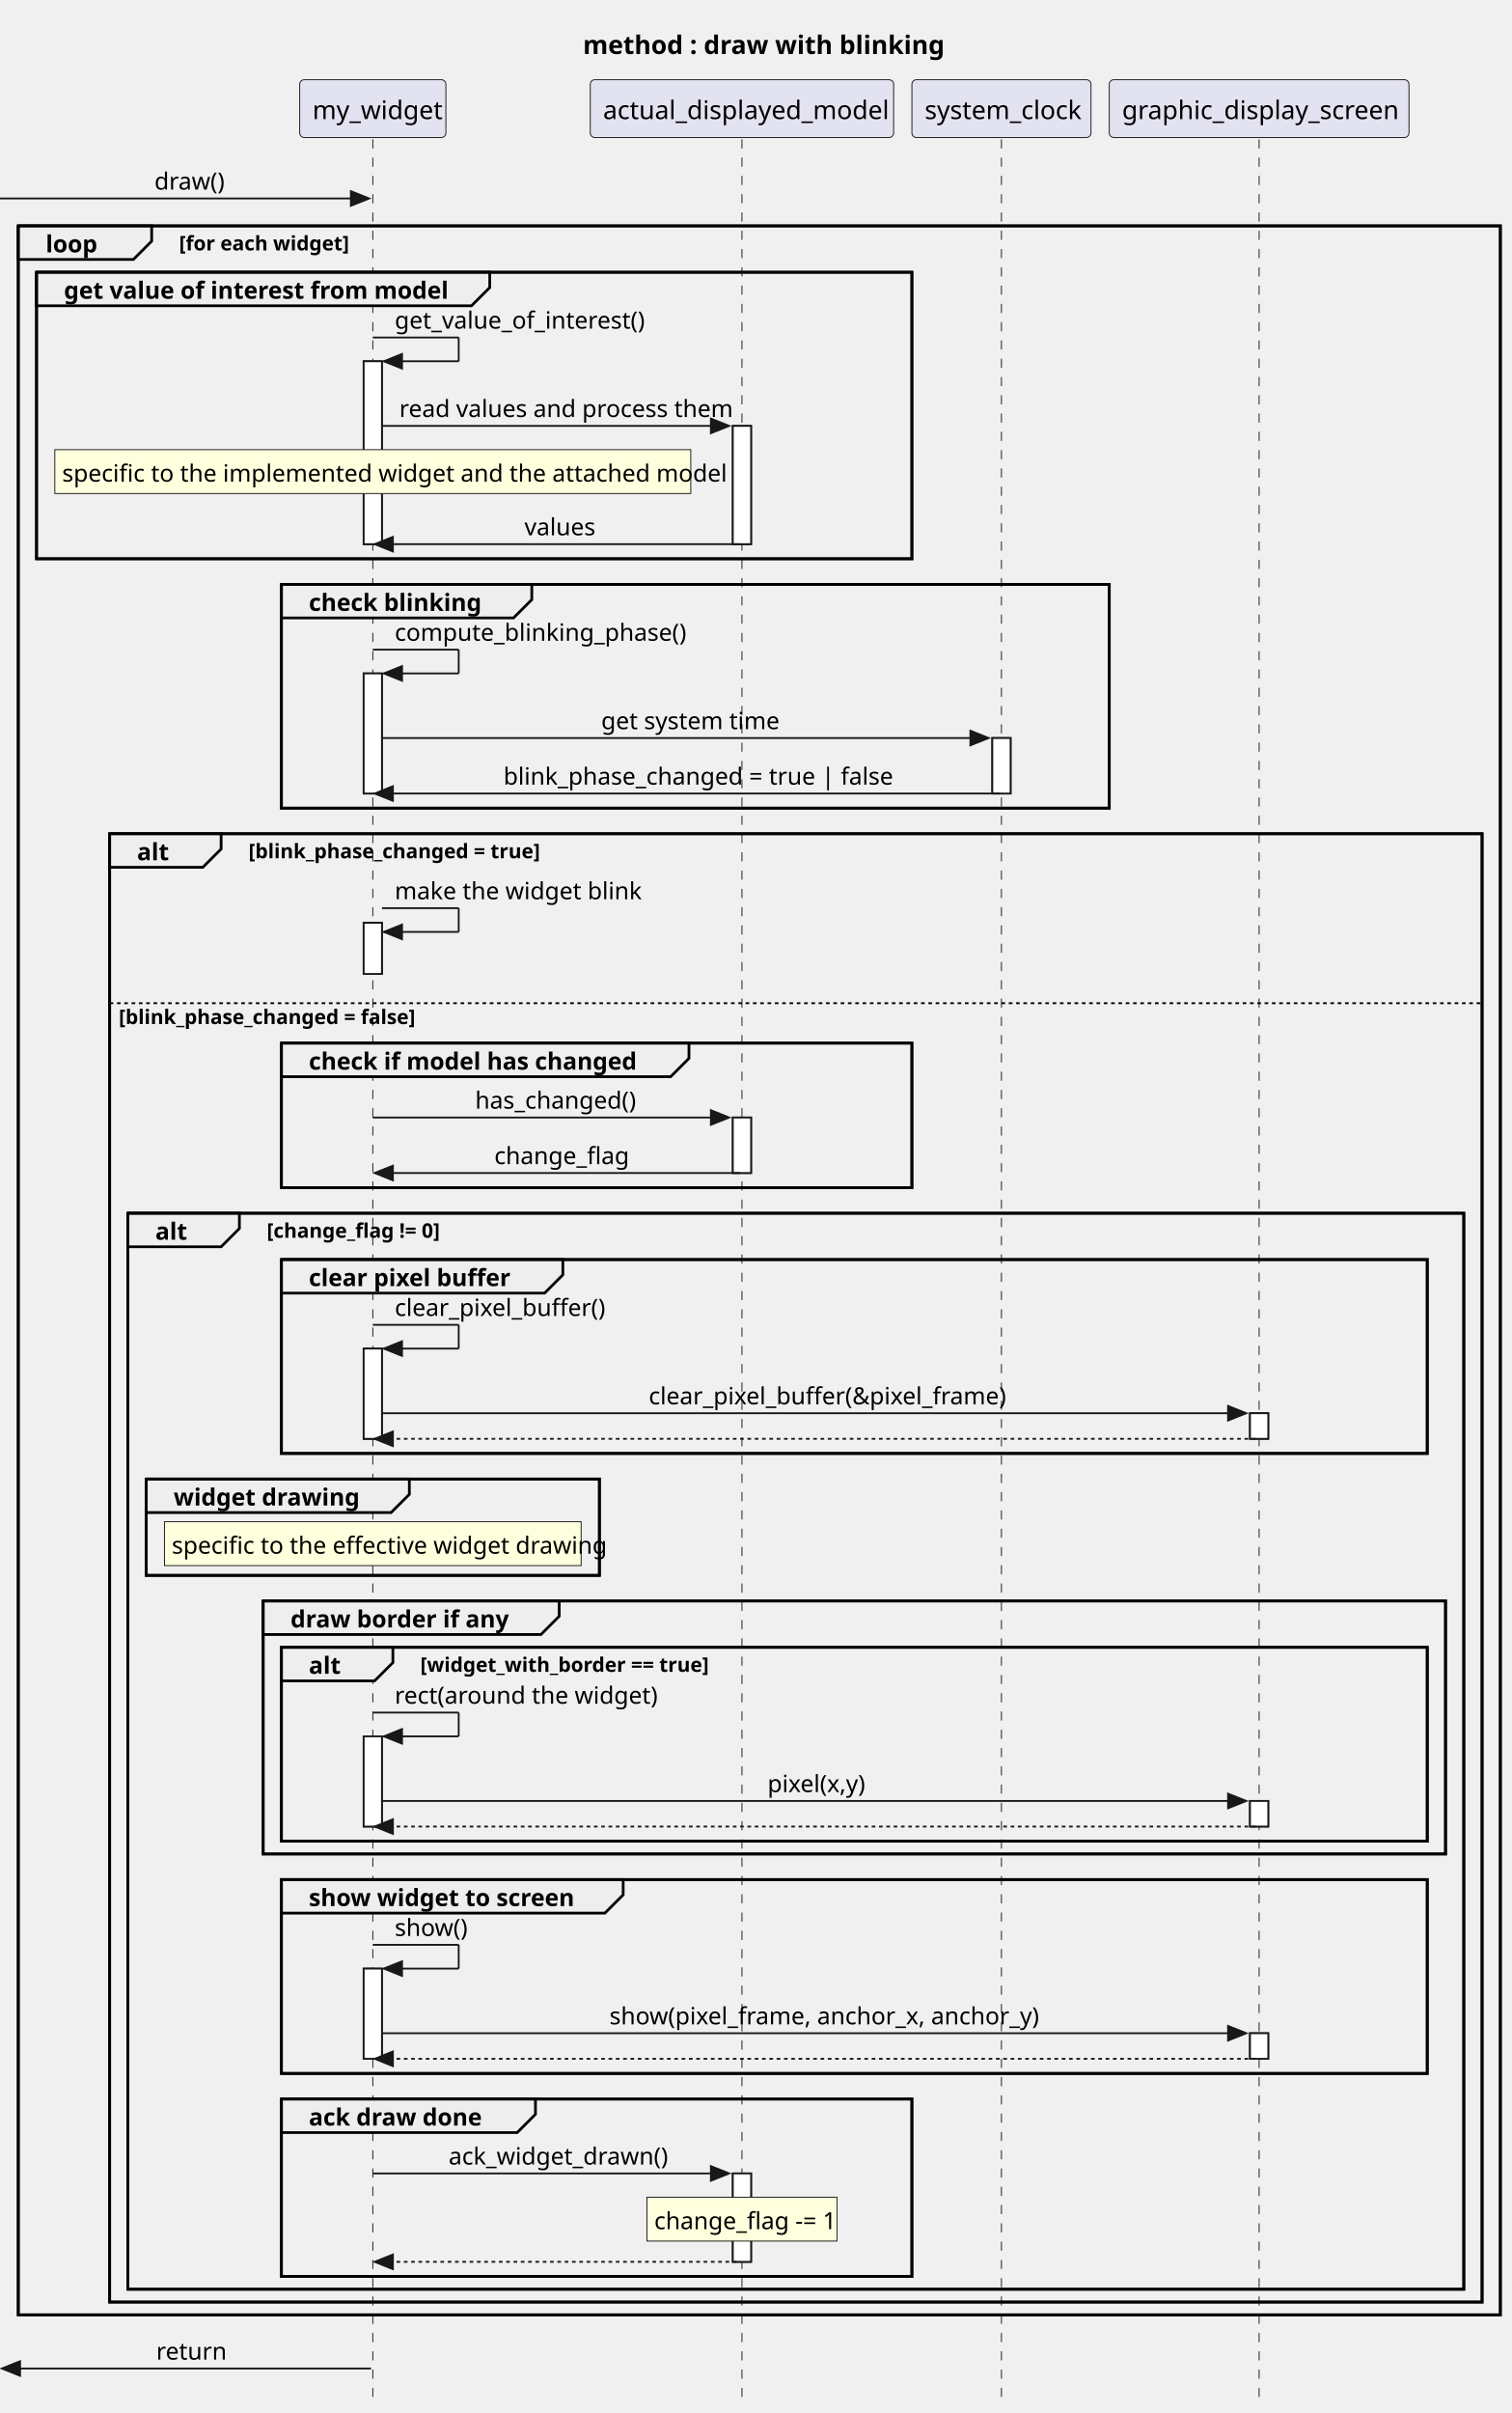
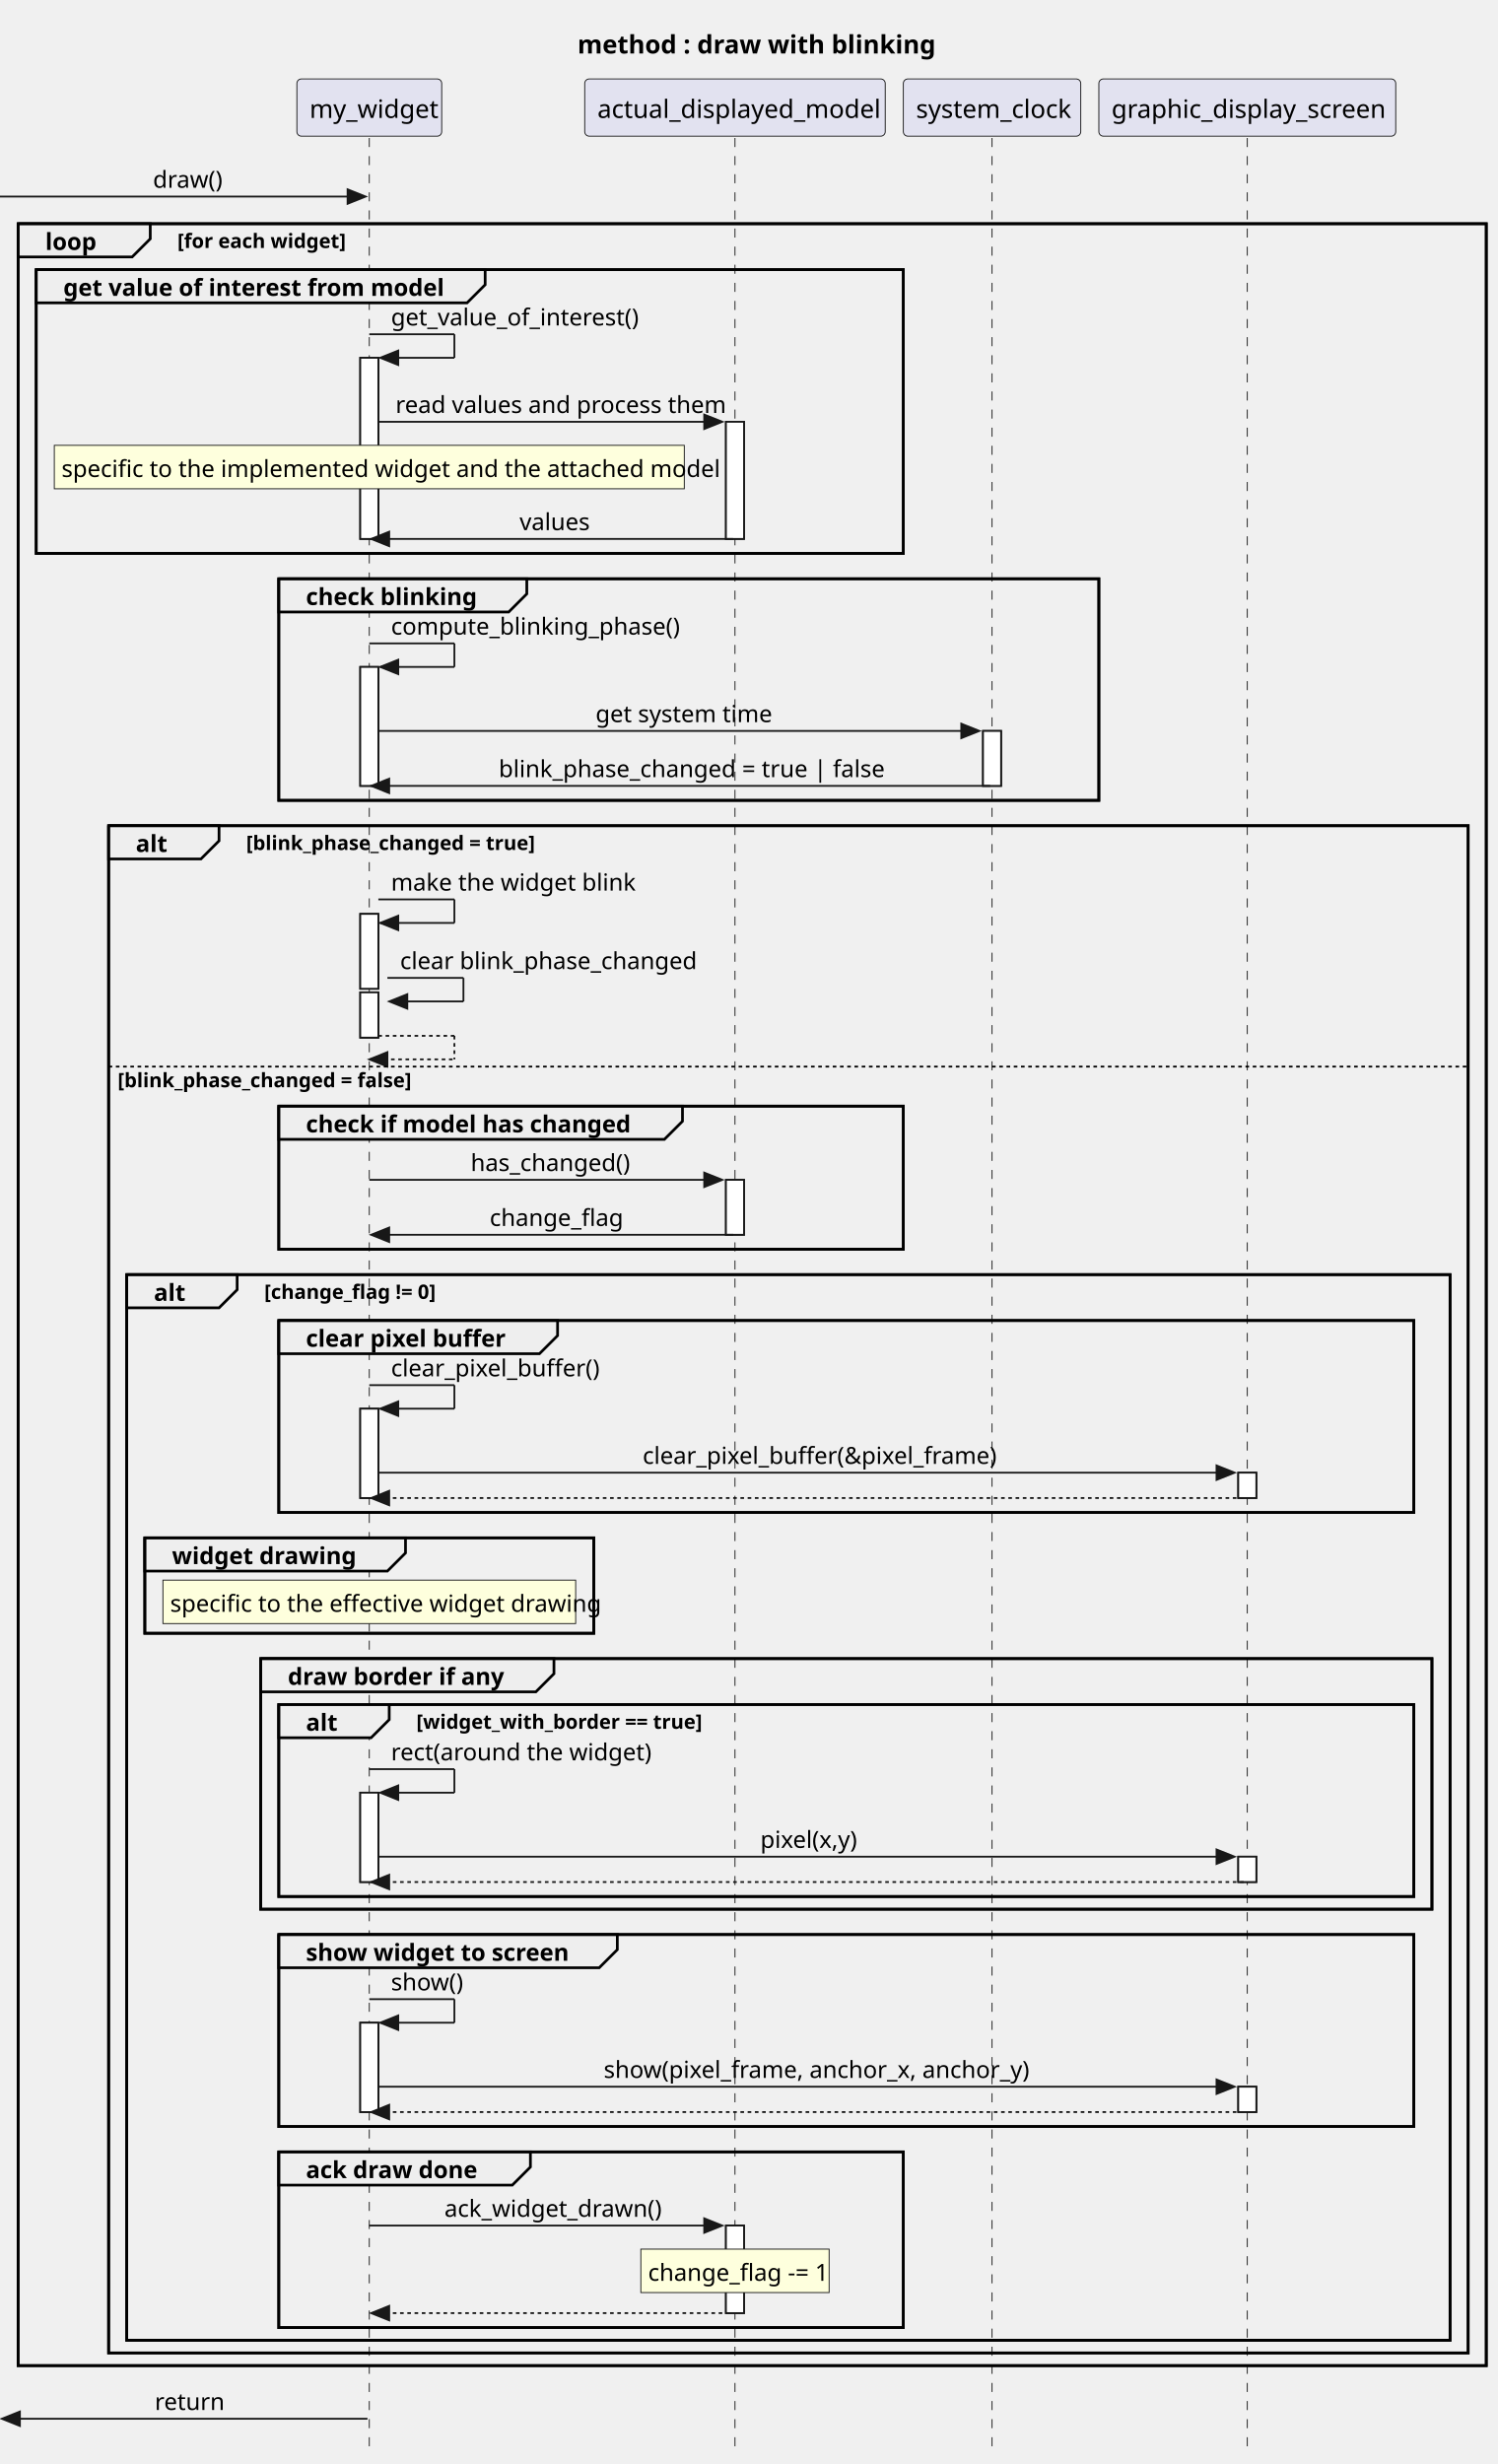
- <svg xmlns="http://www.w3.org/2000/svg" contentStyleType="text/css" height="1320px" preserveAspectRatio="none" style="width:827px;height:1320px;background:#FFFFFF;" version="1.1" viewBox="0 0 827 1320" width="827px" zoomAndPan="magnify">
+ <svg xmlns="http://www.w3.org/2000/svg" contentStyleType="text/css" height="1361px" preserveAspectRatio="none" style="width:827px;height:1361px;background:#FFFFFF;" version="1.1" viewBox="0 0 827 1361" width="827px" zoomAndPan="magnify">
  <defs />
  <g>
    <text fill="#000000" font-family="sans-serif" font-size="14" font-weight="bold" lengthAdjust="spacing" textLength="192" x="319" y="29.533">method : draw with blinking</text>
    <rect fill="#FFFFFF" height="100.055" style="stroke:#181818;stroke-width:1.0;" width="10" x="199" y="197.625" />
    <rect fill="#FFFFFF" height="65.703" style="stroke:#181818;stroke-width:1.0;" width="10" x="199" y="368.383" />
-     <rect fill="#FFFFFF" height="28" style="stroke:#181818;stroke-width:1.0;" width="10" x="199" y="504.789" />
-     <rect fill="#FFFFFF" height="49.352" style="stroke:#181818;stroke-width:1.0;" width="10" x="199" y="737.734" />
-     <rect fill="#FFFFFF" height="49.352" style="stroke:#181818;stroke-width:1.0;" width="10" x="199" y="949.844" />
-     <rect fill="#FFFFFF" height="49.352" style="stroke:#181818;stroke-width:1.0;" width="10" x="199" y="1076.898" />
+     <rect fill="#FFFFFF" height="41.352" style="stroke:#181818;stroke-width:1.0;" width="10" x="199" y="504.789" />
+     <rect fill="#FFFFFF" height="25" style="stroke:#181818;stroke-width:1.0;" width="10" x="199" y="548.141" />
+     <rect fill="#FFFFFF" height="49.352" style="stroke:#181818;stroke-width:1.0;" width="10" x="199" y="778.086" />
+     <rect fill="#FFFFFF" height="49.352" style="stroke:#181818;stroke-width:1.0;" width="10" x="199" y="990.195" />
+     <rect fill="#FFFFFF" height="49.352" style="stroke:#181818;stroke-width:1.0;" width="10" x="199" y="1117.25" />
    <rect fill="#FFFFFF" height="64.703" style="stroke:#181818;stroke-width:1.0;" width="10" x="401" y="232.977" />
-     <rect fill="#FFFFFF" height="30.352" style="stroke:#181818;stroke-width:1.0;" width="10" x="401" y="611.328" />
-     <rect fill="#FFFFFF" height="48.352" style="stroke:#181818;stroke-width:1.0;" width="10" x="401" y="1188.953" />
+     <rect fill="#FFFFFF" height="30.352" style="stroke:#181818;stroke-width:1.0;" width="10" x="401" y="651.68" />
+     <rect fill="#FFFFFF" height="48.352" style="stroke:#181818;stroke-width:1.0;" width="10" x="401" y="1229.305" />
    <rect fill="#FFFFFF" height="30.352" style="stroke:#181818;stroke-width:1.0;" width="10" x="543" y="403.734" />
-     <rect fill="#FFFFFF" height="14" style="stroke:#181818;stroke-width:1.0;" width="10" x="684" y="773.086" />
-     <rect fill="#FFFFFF" height="14" style="stroke:#181818;stroke-width:1.0;" width="10" x="684" y="985.195" />
-     <rect fill="#FFFFFF" height="14" style="stroke:#181818;stroke-width:1.0;" width="10" x="684" y="1112.25" />
-     <rect fill="none" height="1142.734" style="stroke:#000000;stroke-width:1.5;" width="811" x="10" y="123.57" />
+     <rect fill="#FFFFFF" height="14" style="stroke:#181818;stroke-width:1.0;" width="10" x="684" y="813.438" />
+     <rect fill="#FFFFFF" height="14" style="stroke:#181818;stroke-width:1.0;" width="10" x="684" y="1025.547" />
+     <rect fill="#FFFFFF" height="14" style="stroke:#181818;stroke-width:1.0;" width="10" x="684" y="1152.602" />
+     <rect fill="none" height="1183.086" style="stroke:#000000;stroke-width:1.5;" width="811" x="10" y="123.57" />
    <rect fill="none" height="156.758" style="stroke:#000000;stroke-width:1.5;" width="479" x="20" y="148.922" />
    <rect fill="none" height="122.406" style="stroke:#000000;stroke-width:1.5;" width="453" x="154" y="319.68" />
-     <rect fill="none" height="803.219" style="stroke:#000000;stroke-width:1.5;" width="751" x="60" y="456.086" />
-     <rect fill="none" height="79.055" style="stroke:#000000;stroke-width:1.5;" width="345" x="154" y="570.625" />
-     <rect fill="none" height="588.625" style="stroke:#000000;stroke-width:1.5;" width="731" x="70" y="663.68" />
-     <rect fill="none" height="106.055" style="stroke:#000000;stroke-width:1.5;" width="627" x="154" y="689.031" />
-     <rect fill="none" height="52.703" style="stroke:#000000;stroke-width:1.5;" width="248" x="80" y="809.086" />
-     <rect fill="none" height="138.406" style="stroke:#000000;stroke-width:1.5;" width="647" x="144" y="875.789" />
-     <rect fill="none" height="106.055" style="stroke:#000000;stroke-width:1.5;" width="627" x="154" y="901.141" />
-     <rect fill="none" height="106.055" style="stroke:#000000;stroke-width:1.5;" width="627" x="154" y="1028.195" />
-     <rect fill="none" height="97.055" style="stroke:#000000;stroke-width:1.5;" width="345" x="154" y="1148.25" />
-     <line style="stroke:#181818;stroke-width:0.5;stroke-dasharray:5.0,5.0;" x1="204" x2="204" y1="76.219" y2="1313.656" />
-     <line style="stroke:#181818;stroke-width:0.5;stroke-dasharray:5.0,5.0;" x1="406" x2="406" y1="76.219" y2="1313.656" />
-     <line style="stroke:#181818;stroke-width:0.5;stroke-dasharray:5.0,5.0;" x1="548" x2="548" y1="76.219" y2="1313.656" />
-     <line style="stroke:#181818;stroke-width:0.5;stroke-dasharray:5.0,5.0;" x1="689" x2="689" y1="76.219" y2="1313.656" />
+     <rect fill="none" height="843.57" style="stroke:#000000;stroke-width:1.5;" width="751" x="60" y="456.086" />
+     <rect fill="none" height="79.055" style="stroke:#000000;stroke-width:1.5;" width="345" x="154" y="610.977" />
+     <rect fill="none" height="588.625" style="stroke:#000000;stroke-width:1.5;" width="731" x="70" y="704.031" />
+     <rect fill="none" height="106.055" style="stroke:#000000;stroke-width:1.5;" width="627" x="154" y="729.383" />
+     <rect fill="none" height="52.703" style="stroke:#000000;stroke-width:1.5;" width="248" x="80" y="849.438" />
+     <rect fill="none" height="138.406" style="stroke:#000000;stroke-width:1.5;" width="647" x="144" y="916.141" />
+     <rect fill="none" height="106.055" style="stroke:#000000;stroke-width:1.5;" width="627" x="154" y="941.492" />
+     <rect fill="none" height="106.055" style="stroke:#000000;stroke-width:1.5;" width="627" x="154" y="1068.547" />
+     <rect fill="none" height="97.055" style="stroke:#000000;stroke-width:1.5;" width="345" x="154" y="1188.602" />
+     <line style="stroke:#181818;stroke-width:0.5;stroke-dasharray:5.0,5.0;" x1="204" x2="204" y1="76.219" y2="1354.008" />
+     <line style="stroke:#181818;stroke-width:0.5;stroke-dasharray:5.0,5.0;" x1="406" x2="406" y1="76.219" y2="1354.008" />
+     <line style="stroke:#181818;stroke-width:0.5;stroke-dasharray:5.0,5.0;" x1="548" x2="548" y1="76.219" y2="1354.008" />
+     <line style="stroke:#181818;stroke-width:0.5;stroke-dasharray:5.0,5.0;" x1="689" x2="689" y1="76.219" y2="1354.008" />
    <rect fill="#E2E2F0" height="31.609" rx="2.5" ry="2.5" style="stroke:#181818;stroke-width:0.5;" width="80" x="164" y="43.609" />
    <text fill="#000000" font-family="sans-serif" font-size="14" lengthAdjust="spacing" textLength="66" x="171" y="65.143">my_widget</text>
    <rect fill="#E2E2F0" height="31.609" rx="2.5" ry="2.5" style="stroke:#181818;stroke-width:0.5;" width="166" x="323" y="43.609" />
    <text fill="#000000" font-family="sans-serif" font-size="14" lengthAdjust="spacing" textLength="152" x="330" y="65.143">actual_displayed_model</text>
    <rect fill="#E2E2F0" height="31.609" rx="2.5" ry="2.5" style="stroke:#181818;stroke-width:0.5;" width="98" x="499" y="43.609" />
    <text fill="#000000" font-family="sans-serif" font-size="14" lengthAdjust="spacing" textLength="84" x="506" y="65.143">system_clock</text>
    <rect fill="#E2E2F0" height="31.609" rx="2.5" ry="2.5" style="stroke:#181818;stroke-width:0.5;" width="164" x="607" y="43.609" />
    <text fill="#000000" font-family="sans-serif" font-size="14" lengthAdjust="spacing" textLength="150" x="614" y="65.143">graphic_display_screen</text>
    <rect fill="#FFFFFF" height="100.055" style="stroke:#181818;stroke-width:1.0;" width="10" x="199" y="197.625" />
    <rect fill="#FFFFFF" height="65.703" style="stroke:#181818;stroke-width:1.0;" width="10" x="199" y="368.383" />
-     <rect fill="#FFFFFF" height="28" style="stroke:#181818;stroke-width:1.0;" width="10" x="199" y="504.789" />
-     <rect fill="#FFFFFF" height="49.352" style="stroke:#181818;stroke-width:1.0;" width="10" x="199" y="737.734" />
-     <rect fill="#FFFFFF" height="49.352" style="stroke:#181818;stroke-width:1.0;" width="10" x="199" y="949.844" />
-     <rect fill="#FFFFFF" height="49.352" style="stroke:#181818;stroke-width:1.0;" width="10" x="199" y="1076.898" />
+     <rect fill="#FFFFFF" height="41.352" style="stroke:#181818;stroke-width:1.0;" width="10" x="199" y="504.789" />
+     <rect fill="#FFFFFF" height="25" style="stroke:#181818;stroke-width:1.0;" width="10" x="199" y="548.141" />
+     <rect fill="#FFFFFF" height="49.352" style="stroke:#181818;stroke-width:1.0;" width="10" x="199" y="778.086" />
+     <rect fill="#FFFFFF" height="49.352" style="stroke:#181818;stroke-width:1.0;" width="10" x="199" y="990.195" />
+     <rect fill="#FFFFFF" height="49.352" style="stroke:#181818;stroke-width:1.0;" width="10" x="199" y="1117.25" />
    <rect fill="#FFFFFF" height="64.703" style="stroke:#181818;stroke-width:1.0;" width="10" x="401" y="232.977" />
-     <rect fill="#FFFFFF" height="30.352" style="stroke:#181818;stroke-width:1.0;" width="10" x="401" y="611.328" />
-     <rect fill="#FFFFFF" height="48.352" style="stroke:#181818;stroke-width:1.0;" width="10" x="401" y="1188.953" />
+     <rect fill="#FFFFFF" height="30.352" style="stroke:#181818;stroke-width:1.0;" width="10" x="401" y="651.68" />
+     <rect fill="#FFFFFF" height="48.352" style="stroke:#181818;stroke-width:1.0;" width="10" x="401" y="1229.305" />
    <rect fill="#FFFFFF" height="30.352" style="stroke:#181818;stroke-width:1.0;" width="10" x="543" y="403.734" />
-     <rect fill="#FFFFFF" height="14" style="stroke:#181818;stroke-width:1.0;" width="10" x="684" y="773.086" />
-     <rect fill="#FFFFFF" height="14" style="stroke:#181818;stroke-width:1.0;" width="10" x="684" y="985.195" />
-     <rect fill="#FFFFFF" height="14" style="stroke:#181818;stroke-width:1.0;" width="10" x="684" y="1112.25" />
+     <rect fill="#FFFFFF" height="14" style="stroke:#181818;stroke-width:1.0;" width="10" x="684" y="813.438" />
+     <rect fill="#FFFFFF" height="14" style="stroke:#181818;stroke-width:1.0;" width="10" x="684" y="1025.547" />
+     <rect fill="#FFFFFF" height="14" style="stroke:#181818;stroke-width:1.0;" width="10" x="684" y="1152.602" />
    <polygon fill="#181818" points="192,104.57,202,108.57,192,112.57" style="stroke:#181818;stroke-width:1.0;" />
    <line style="stroke:#181818;stroke-width:1.0;" x1="0" x2="198" y1="108.57" y2="108.57" />
    <text fill="#000000" font-family="sans-serif" font-size="13" lengthAdjust="spacing" textLength="35" x="84.5" y="103.714">draw()</text>
    <path d="M10,123.57 L83,123.57 L83,131.922 L73,141.922 L10,141.922 L10,123.57 " fill="#EEEEEE" style="stroke:#000000;stroke-width:1.5;" />
-     <rect fill="none" height="1142.734" style="stroke:#000000;stroke-width:1.5;" width="811" x="10" y="123.57" />
+     <rect fill="none" height="1183.086" style="stroke:#000000;stroke-width:1.5;" width="811" x="10" y="123.57" />
    <text fill="#000000" font-family="sans-serif" font-size="13" font-weight="bold" lengthAdjust="spacing" textLength="28" x="25" y="138.065">loop</text>
    <text fill="#000000" font-family="sans-serif" font-size="11" font-weight="bold" lengthAdjust="spacing" textLength="94" x="98" y="136.989">[for each widget]</text>
    <path d="M20,148.922 L268,148.922 L268,157.273 L258,167.273 L20,167.273 L20,148.922 " fill="#EEEEEE" style="stroke:#000000;stroke-width:1.5;" />
    <rect fill="none" height="156.758" style="stroke:#000000;stroke-width:1.5;" width="479" x="20" y="148.922" />
    <text fill="#000000" font-family="sans-serif" font-size="13" font-weight="bold" lengthAdjust="spacing" textLength="203" x="35" y="163.417">get value of interest from model</text>
    <line style="stroke:#181818;stroke-width:1.0;" x1="204" x2="251" y1="184.625" y2="184.625" />
    <line style="stroke:#181818;stroke-width:1.0;" x1="251" x2="251" y1="184.625" y2="197.625" />
    <line style="stroke:#181818;stroke-width:1.0;" x1="210" x2="251" y1="197.625" y2="197.625" />
    <polygon fill="#181818" points="220,193.625,210,197.625,220,201.625" style="stroke:#181818;stroke-width:1.0;" />
    <text fill="#000000" font-family="sans-serif" font-size="13" lengthAdjust="spacing" textLength="129" x="216" y="179.769">get_value_of_interest()</text>
    <polygon fill="#181818" points="389,228.977,399,232.977,389,236.977" style="stroke:#181818;stroke-width:1.0;" />
    <line style="stroke:#181818;stroke-width:1.0;" x1="209" x2="395" y1="232.977" y2="232.977" />
    <text fill="#000000" font-family="sans-serif" font-size="13" lengthAdjust="spacing" textLength="173" x="218.5" y="228.12">read values and process them</text>
    <rect fill="#FEFFDD" height="24" style="stroke:#181818;stroke-width:0.5;" width="348" x="30" y="245.977" />
    <text fill="#000000" font-family="sans-serif" font-size="13" lengthAdjust="spacing" textLength="340" x="34" y="263.472">specific to the implemented widget and the attached model</text>
    <polygon fill="#181818" points="215,293.68,205,297.68,215,301.68" style="stroke:#181818;stroke-width:1.0;" />
    <line style="stroke:#181818;stroke-width:1.0;" x1="209" x2="405" y1="297.68" y2="297.68" />
    <text fill="#000000" font-family="sans-serif" font-size="13" lengthAdjust="spacing" textLength="36" x="287" y="292.823">values</text>
    <path d="M154,319.68 L291,319.68 L291,328.031 L281,338.031 L154,338.031 L154,319.68 " fill="#EEEEEE" style="stroke:#000000;stroke-width:1.5;" />
    <rect fill="none" height="122.406" style="stroke:#000000;stroke-width:1.5;" width="453" x="154" y="319.68" />
    <text fill="#000000" font-family="sans-serif" font-size="13" font-weight="bold" lengthAdjust="spacing" textLength="92" x="169" y="334.175">check blinking</text>
    <line style="stroke:#181818;stroke-width:1.0;" x1="204" x2="251" y1="355.383" y2="355.383" />
    <line style="stroke:#181818;stroke-width:1.0;" x1="251" x2="251" y1="355.383" y2="368.383" />
    <line style="stroke:#181818;stroke-width:1.0;" x1="210" x2="251" y1="368.383" y2="368.383" />
    <polygon fill="#181818" points="220,364.383,210,368.383,220,372.383" style="stroke:#181818;stroke-width:1.0;" />
    <text fill="#000000" font-family="sans-serif" font-size="13" lengthAdjust="spacing" textLength="151" x="216" y="350.526">compute_blinking_phase()</text>
    <polygon fill="#181818" points="531,399.734,541,403.734,531,407.734" style="stroke:#181818;stroke-width:1.0;" />
    <line style="stroke:#181818;stroke-width:1.0;" x1="209" x2="537" y1="403.734" y2="403.734" />
    <text fill="#000000" font-family="sans-serif" font-size="13" lengthAdjust="spacing" textLength="94" x="329" y="398.878">get system time</text>
    <polygon fill="#181818" points="215,430.086,205,434.086,215,438.086" style="stroke:#181818;stroke-width:1.0;" />
    <line style="stroke:#181818;stroke-width:1.0;" x1="209" x2="547" y1="434.086" y2="434.086" />
    <text fill="#000000" font-family="sans-serif" font-size="13" lengthAdjust="spacing" textLength="201" x="275.5" y="429.229">blink_phase_changed = true | false</text>
    <path d="M60,456.086 L121,456.086 L121,464.438 L111,474.438 L60,474.438 L60,456.086 " fill="#EEEEEE" style="stroke:#000000;stroke-width:1.5;" />
-     <rect fill="none" height="803.219" style="stroke:#000000;stroke-width:1.5;" width="751" x="60" y="456.086" />
+     <rect fill="none" height="843.57" style="stroke:#000000;stroke-width:1.5;" width="751" x="60" y="456.086" />
    <text fill="#000000" font-family="sans-serif" font-size="13" font-weight="bold" lengthAdjust="spacing" textLength="16" x="75" y="470.581">alt</text>
    <text fill="#000000" font-family="sans-serif" font-size="11" font-weight="bold" lengthAdjust="spacing" textLength="163" x="136" y="469.505">[blink_phase_changed = true]</text>
    <line style="stroke:#181818;stroke-width:1.0;" x1="209" x2="251" y1="496.789" y2="496.789" />
    <line style="stroke:#181818;stroke-width:1.0;" x1="251" x2="251" y1="496.789" y2="509.789" />
    <line style="stroke:#181818;stroke-width:1.0;" x1="210" x2="251" y1="509.789" y2="509.789" />
    <polygon fill="#181818" points="220,505.789,210,509.789,220,513.789" style="stroke:#181818;stroke-width:1.0;" />
    <text fill="#000000" font-family="sans-serif" font-size="13" lengthAdjust="spacing" textLength="126" x="216" y="491.933">make the widget blink</text>
-     <line style="stroke:#000000;stroke-width:1.0;stroke-dasharray:2.0,2.0;" x1="60" x2="811" y1="548.789" y2="548.789" />
-     <text fill="#000000" font-family="sans-serif" font-size="11" font-weight="bold" lengthAdjust="spacing" textLength="167" x="65" y="560.208">[blink_phase_changed = false]</text>
-     <path d="M154,570.625 L377,570.625 L377,578.977 L367,588.977 L154,588.977 L154,570.625 " fill="#EEEEEE" style="stroke:#000000;stroke-width:1.5;" />
-     <rect fill="none" height="79.055" style="stroke:#000000;stroke-width:1.5;" width="345" x="154" y="570.625" />
-     <text fill="#000000" font-family="sans-serif" font-size="13" font-weight="bold" lengthAdjust="spacing" textLength="178" x="169" y="585.12">check if model has changed</text>
-     <polygon fill="#181818" points="389,607.328,399,611.328,389,615.328" style="stroke:#181818;stroke-width:1.0;" />
-     <line style="stroke:#181818;stroke-width:1.0;" x1="204" x2="395" y1="611.328" y2="611.328" />
-     <text fill="#000000" font-family="sans-serif" font-size="13" lengthAdjust="spacing" textLength="85" x="260" y="606.472">has_changed()</text>
-     <polygon fill="#181818" points="215,637.68,205,641.68,215,645.68" style="stroke:#181818;stroke-width:1.0;" />
-     <line style="stroke:#181818;stroke-width:1.0;" x1="209" x2="405" y1="641.68" y2="641.68" />
-     <text fill="#000000" font-family="sans-serif" font-size="13" lengthAdjust="spacing" textLength="69" x="270.5" y="636.823">change_flag</text>
-     <path d="M70,663.68 L131,663.68 L131,672.031 L121,682.031 L70,682.031 L70,663.68 " fill="#EEEEEE" style="stroke:#000000;stroke-width:1.5;" />
-     <rect fill="none" height="588.625" style="stroke:#000000;stroke-width:1.5;" width="731" x="70" y="663.68" />
-     <text fill="#000000" font-family="sans-serif" font-size="13" font-weight="bold" lengthAdjust="spacing" textLength="16" x="85" y="678.175">alt</text>
-     <text fill="#000000" font-family="sans-serif" font-size="11" font-weight="bold" lengthAdjust="spacing" textLength="95" x="146" y="677.099">[change_flag != 0]</text>
-     <path d="M154,689.031 L308,689.031 L308,697.383 L298,707.383 L154,707.383 L154,689.031 " fill="#EEEEEE" style="stroke:#000000;stroke-width:1.5;" />
-     <rect fill="none" height="106.055" style="stroke:#000000;stroke-width:1.5;" width="627" x="154" y="689.031" />
-     <text fill="#000000" font-family="sans-serif" font-size="13" font-weight="bold" lengthAdjust="spacing" textLength="109" x="169" y="703.526">clear pixel buffer</text>
-     <line style="stroke:#181818;stroke-width:1.0;" x1="204" x2="251" y1="724.734" y2="724.734" />
-     <line style="stroke:#181818;stroke-width:1.0;" x1="251" x2="251" y1="724.734" y2="737.734" />
-     <line style="stroke:#181818;stroke-width:1.0;" x1="210" x2="251" y1="737.734" y2="737.734" />
-     <polygon fill="#181818" points="220,733.734,210,737.734,220,741.734" style="stroke:#181818;stroke-width:1.0;" />
-     <text fill="#000000" font-family="sans-serif" font-size="13" lengthAdjust="spacing" textLength="108" x="216" y="719.878">clear_pixel_buffer()</text>
-     <polygon fill="#181818" points="672,769.086,682,773.086,672,777.086" style="stroke:#181818;stroke-width:1.0;" />
-     <line style="stroke:#181818;stroke-width:1.0;" x1="209" x2="678" y1="773.086" y2="773.086" />
-     <text fill="#000000" font-family="sans-serif" font-size="13" lengthAdjust="spacing" textLength="183" x="355" y="768.23">clear_pixel_buffer(&amp;pixel_frame)</text>
-     <polygon fill="#181818" points="215,783.086,205,787.086,215,791.086" style="stroke:#181818;stroke-width:1.0;" />
-     <line style="stroke:#181818;stroke-width:1.0;stroke-dasharray:2.0,2.0;" x1="209" x2="688" y1="787.086" y2="787.086" />
-     <path d="M80,809.086 L224,809.086 L224,817.438 L214,827.438 L80,827.438 L80,809.086 " fill="#EEEEEE" style="stroke:#000000;stroke-width:1.5;" />
-     <rect fill="none" height="52.703" style="stroke:#000000;stroke-width:1.5;" width="248" x="80" y="809.086" />
-     <text fill="#000000" font-family="sans-serif" font-size="13" font-weight="bold" lengthAdjust="spacing" textLength="99" x="95" y="823.581">widget drawing</text>
-     <rect fill="#FEFFDD" height="24" style="stroke:#181818;stroke-width:0.5;" width="228" x="90" y="832.438" />
-     <text fill="#000000" font-family="sans-serif" font-size="13" lengthAdjust="spacing" textLength="220" x="94" y="849.933">specific to the effective widget drawing</text>
-     <path d="M144,875.789 L306,875.789 L306,884.141 L296,894.141 L144,894.141 L144,875.789 " fill="#EEEEEE" style="stroke:#000000;stroke-width:1.5;" />
-     <rect fill="none" height="138.406" style="stroke:#000000;stroke-width:1.5;" width="647" x="144" y="875.789" />
-     <text fill="#000000" font-family="sans-serif" font-size="13" font-weight="bold" lengthAdjust="spacing" textLength="117" x="159" y="890.284">draw border if any</text>
-     <path d="M154,901.141 L215,901.141 L215,909.492 L205,919.492 L154,919.492 L154,901.141 " fill="#EEEEEE" style="stroke:#000000;stroke-width:1.5;" />
-     <rect fill="none" height="106.055" style="stroke:#000000;stroke-width:1.5;" width="627" x="154" y="901.141" />
-     <text fill="#000000" font-family="sans-serif" font-size="13" font-weight="bold" lengthAdjust="spacing" textLength="16" x="169" y="915.636">alt</text>
-     <text fill="#000000" font-family="sans-serif" font-size="11" font-weight="bold" lengthAdjust="spacing" textLength="161" x="230" y="914.56">[widget_with_border == true]</text>
-     <line style="stroke:#181818;stroke-width:1.0;" x1="204" x2="251" y1="936.844" y2="936.844" />
-     <line style="stroke:#181818;stroke-width:1.0;" x1="251" x2="251" y1="936.844" y2="949.844" />
-     <line style="stroke:#181818;stroke-width:1.0;" x1="210" x2="251" y1="949.844" y2="949.844" />
-     <polygon fill="#181818" points="220,945.844,210,949.844,220,953.844" style="stroke:#181818;stroke-width:1.0;" />
-     <text fill="#000000" font-family="sans-serif" font-size="13" lengthAdjust="spacing" textLength="132" x="216" y="931.987">rect(around the widget)</text>
-     <polygon fill="#181818" points="672,981.195,682,985.195,672,989.195" style="stroke:#181818;stroke-width:1.0;" />
-     <line style="stroke:#181818;stroke-width:1.0;" x1="209" x2="678" y1="985.195" y2="985.195" />
-     <text fill="#000000" font-family="sans-serif" font-size="13" lengthAdjust="spacing" textLength="53" x="420" y="980.339">pixel(x,y)</text>
-     <polygon fill="#181818" points="215,995.195,205,999.195,215,1003.195" style="stroke:#181818;stroke-width:1.0;" />
-     <line style="stroke:#181818;stroke-width:1.0;stroke-dasharray:2.0,2.0;" x1="209" x2="688" y1="999.195" y2="999.195" />
-     <path d="M154,1028.195 L341,1028.195 L341,1036.547 L331,1046.547 L154,1046.547 L154,1028.195 " fill="#EEEEEE" style="stroke:#000000;stroke-width:1.5;" />
-     <rect fill="none" height="106.055" style="stroke:#000000;stroke-width:1.5;" width="627" x="154" y="1028.195" />
-     <text fill="#000000" font-family="sans-serif" font-size="13" font-weight="bold" lengthAdjust="spacing" textLength="142" x="169" y="1042.69">show widget to screen</text>
-     <line style="stroke:#181818;stroke-width:1.0;" x1="204" x2="251" y1="1063.898" y2="1063.898" />
-     <line style="stroke:#181818;stroke-width:1.0;" x1="251" x2="251" y1="1063.898" y2="1076.898" />
-     <line style="stroke:#181818;stroke-width:1.0;" x1="210" x2="251" y1="1076.898" y2="1076.898" />
-     <polygon fill="#181818" points="220,1072.898,210,1076.898,220,1080.898" style="stroke:#181818;stroke-width:1.0;" />
-     <text fill="#000000" font-family="sans-serif" font-size="13" lengthAdjust="spacing" textLength="38" x="216" y="1059.042">show()</text>
-     <polygon fill="#181818" points="672,1108.25,682,1112.25,672,1116.25" style="stroke:#181818;stroke-width:1.0;" />
-     <line style="stroke:#181818;stroke-width:1.0;" x1="209" x2="678" y1="1112.25" y2="1112.25" />
-     <text fill="#000000" font-family="sans-serif" font-size="13" lengthAdjust="spacing" textLength="226" x="333.5" y="1107.394">show(pixel_frame, anchor_x, anchor_y)</text>
-     <polygon fill="#181818" points="215,1122.25,205,1126.25,215,1130.25" style="stroke:#181818;stroke-width:1.0;" />
-     <line style="stroke:#181818;stroke-width:1.0;stroke-dasharray:2.0,2.0;" x1="209" x2="688" y1="1126.25" y2="1126.25" />
-     <path d="M154,1148.25 L293,1148.25 L293,1156.602 L283,1166.602 L154,1166.602 L154,1148.25 " fill="#EEEEEE" style="stroke:#000000;stroke-width:1.5;" />
-     <rect fill="none" height="97.055" style="stroke:#000000;stroke-width:1.5;" width="345" x="154" y="1148.25" />
-     <text fill="#000000" font-family="sans-serif" font-size="13" font-weight="bold" lengthAdjust="spacing" textLength="94" x="169" y="1162.745">ack draw done</text>
-     <polygon fill="#181818" points="389,1184.953,399,1188.953,389,1192.953" style="stroke:#181818;stroke-width:1.0;" />
-     <line style="stroke:#181818;stroke-width:1.0;" x1="204" x2="395" y1="1188.953" y2="1188.953" />
-     <text fill="#000000" font-family="sans-serif" font-size="13" lengthAdjust="spacing" textLength="114" x="245.5" y="1184.097">ack_widget_drawn()</text>
-     <rect fill="#FEFFDD" height="24" style="stroke:#181818;stroke-width:0.5;" width="104" x="354" y="1201.953" />
-     <text fill="#000000" font-family="sans-serif" font-size="13" lengthAdjust="spacing" textLength="96" x="358" y="1219.448">change_flag -= 1</text>
-     <polygon fill="#181818" points="215,1233.305,205,1237.305,215,1241.305" style="stroke:#181818;stroke-width:1.0;" />
-     <line style="stroke:#181818;stroke-width:1.0;stroke-dasharray:2.0,2.0;" x1="209" x2="405" y1="1237.305" y2="1237.305" />
-     <polygon fill="#181818" points="11,1291.656,1,1295.656,11,1299.656" style="stroke:#181818;stroke-width:1.0;" />
-     <line style="stroke:#181818;stroke-width:1.0;" x1="5" x2="203" y1="1295.656" y2="1295.656" />
-     <text fill="#000000" font-family="sans-serif" font-size="13" lengthAdjust="spacing" textLength="33" x="85.5" y="1290.8">return</text>
+     <line style="stroke:#181818;stroke-width:1.0;" x1="214" x2="256" y1="540.141" y2="540.141" />
+     <line style="stroke:#181818;stroke-width:1.0;" x1="256" x2="256" y1="540.141" y2="553.141" />
+     <line style="stroke:#181818;stroke-width:1.0;" x1="215" x2="256" y1="553.141" y2="553.141" />
+     <polygon fill="#181818" points="225,549.141,215,553.141,225,557.141" style="stroke:#181818;stroke-width:1.0;" />
+     <text fill="#000000" font-family="sans-serif" font-size="13" lengthAdjust="spacing" textLength="157" x="221" y="535.284">clear blink_phase_changed</text>
+     <line style="stroke:#181818;stroke-width:1.0;stroke-dasharray:2.0,2.0;" x1="209" x2="251" y1="572.141" y2="572.141" />
+     <line style="stroke:#181818;stroke-width:1.0;stroke-dasharray:2.0,2.0;" x1="251" x2="251" y1="572.141" y2="585.141" />
+     <line style="stroke:#181818;stroke-width:1.0;stroke-dasharray:2.0,2.0;" x1="204" x2="251" y1="585.141" y2="585.141" />
+     <polygon fill="#181818" points="214,581.141,204,585.141,214,589.141" style="stroke:#181818;stroke-width:1.0;" />
+     <line style="stroke:#000000;stroke-width:1.0;stroke-dasharray:2.0,2.0;" x1="60" x2="811" y1="589.141" y2="589.141" />
+     <text fill="#000000" font-family="sans-serif" font-size="11" font-weight="bold" lengthAdjust="spacing" textLength="167" x="65" y="600.56">[blink_phase_changed = false]</text>
+     <path d="M154,610.977 L377,610.977 L377,619.328 L367,629.328 L154,629.328 L154,610.977 " fill="#EEEEEE" style="stroke:#000000;stroke-width:1.5;" />
+     <rect fill="none" height="79.055" style="stroke:#000000;stroke-width:1.5;" width="345" x="154" y="610.977" />
+     <text fill="#000000" font-family="sans-serif" font-size="13" font-weight="bold" lengthAdjust="spacing" textLength="178" x="169" y="625.472">check if model has changed</text>
+     <polygon fill="#181818" points="389,647.68,399,651.68,389,655.68" style="stroke:#181818;stroke-width:1.0;" />
+     <line style="stroke:#181818;stroke-width:1.0;" x1="204" x2="395" y1="651.68" y2="651.68" />
+     <text fill="#000000" font-family="sans-serif" font-size="13" lengthAdjust="spacing" textLength="85" x="260" y="646.823">has_changed()</text>
+     <polygon fill="#181818" points="215,678.031,205,682.031,215,686.031" style="stroke:#181818;stroke-width:1.0;" />
+     <line style="stroke:#181818;stroke-width:1.0;" x1="209" x2="405" y1="682.031" y2="682.031" />
+     <text fill="#000000" font-family="sans-serif" font-size="13" lengthAdjust="spacing" textLength="69" x="270.5" y="677.175">change_flag</text>
+     <path d="M70,704.031 L131,704.031 L131,712.383 L121,722.383 L70,722.383 L70,704.031 " fill="#EEEEEE" style="stroke:#000000;stroke-width:1.5;" />
+     <rect fill="none" height="588.625" style="stroke:#000000;stroke-width:1.5;" width="731" x="70" y="704.031" />
+     <text fill="#000000" font-family="sans-serif" font-size="13" font-weight="bold" lengthAdjust="spacing" textLength="16" x="85" y="718.526">alt</text>
+     <text fill="#000000" font-family="sans-serif" font-size="11" font-weight="bold" lengthAdjust="spacing" textLength="95" x="146" y="717.45">[change_flag != 0]</text>
+     <path d="M154,729.383 L308,729.383 L308,737.734 L298,747.734 L154,747.734 L154,729.383 " fill="#EEEEEE" style="stroke:#000000;stroke-width:1.5;" />
+     <rect fill="none" height="106.055" style="stroke:#000000;stroke-width:1.5;" width="627" x="154" y="729.383" />
+     <text fill="#000000" font-family="sans-serif" font-size="13" font-weight="bold" lengthAdjust="spacing" textLength="109" x="169" y="743.878">clear pixel buffer</text>
+     <line style="stroke:#181818;stroke-width:1.0;" x1="204" x2="251" y1="765.086" y2="765.086" />
+     <line style="stroke:#181818;stroke-width:1.0;" x1="251" x2="251" y1="765.086" y2="778.086" />
+     <line style="stroke:#181818;stroke-width:1.0;" x1="210" x2="251" y1="778.086" y2="778.086" />
+     <polygon fill="#181818" points="220,774.086,210,778.086,220,782.086" style="stroke:#181818;stroke-width:1.0;" />
+     <text fill="#000000" font-family="sans-serif" font-size="13" lengthAdjust="spacing" textLength="108" x="216" y="760.23">clear_pixel_buffer()</text>
+     <polygon fill="#181818" points="672,809.438,682,813.438,672,817.438" style="stroke:#181818;stroke-width:1.0;" />
+     <line style="stroke:#181818;stroke-width:1.0;" x1="209" x2="678" y1="813.438" y2="813.438" />
+     <text fill="#000000" font-family="sans-serif" font-size="13" lengthAdjust="spacing" textLength="183" x="355" y="808.581">clear_pixel_buffer(&amp;pixel_frame)</text>
+     <polygon fill="#181818" points="215,823.438,205,827.438,215,831.438" style="stroke:#181818;stroke-width:1.0;" />
+     <line style="stroke:#181818;stroke-width:1.0;stroke-dasharray:2.0,2.0;" x1="209" x2="688" y1="827.438" y2="827.438" />
+     <path d="M80,849.438 L224,849.438 L224,857.789 L214,867.789 L80,867.789 L80,849.438 " fill="#EEEEEE" style="stroke:#000000;stroke-width:1.5;" />
+     <rect fill="none" height="52.703" style="stroke:#000000;stroke-width:1.5;" width="248" x="80" y="849.438" />
+     <text fill="#000000" font-family="sans-serif" font-size="13" font-weight="bold" lengthAdjust="spacing" textLength="99" x="95" y="863.933">widget drawing</text>
+     <rect fill="#FEFFDD" height="24" style="stroke:#181818;stroke-width:0.5;" width="228" x="90" y="872.789" />
+     <text fill="#000000" font-family="sans-serif" font-size="13" lengthAdjust="spacing" textLength="220" x="94" y="890.284">specific to the effective widget drawing</text>
+     <path d="M144,916.141 L306,916.141 L306,924.492 L296,934.492 L144,934.492 L144,916.141 " fill="#EEEEEE" style="stroke:#000000;stroke-width:1.5;" />
+     <rect fill="none" height="138.406" style="stroke:#000000;stroke-width:1.5;" width="647" x="144" y="916.141" />
+     <text fill="#000000" font-family="sans-serif" font-size="13" font-weight="bold" lengthAdjust="spacing" textLength="117" x="159" y="930.636">draw border if any</text>
+     <path d="M154,941.492 L215,941.492 L215,949.844 L205,959.844 L154,959.844 L154,941.492 " fill="#EEEEEE" style="stroke:#000000;stroke-width:1.5;" />
+     <rect fill="none" height="106.055" style="stroke:#000000;stroke-width:1.5;" width="627" x="154" y="941.492" />
+     <text fill="#000000" font-family="sans-serif" font-size="13" font-weight="bold" lengthAdjust="spacing" textLength="16" x="169" y="955.987">alt</text>
+     <text fill="#000000" font-family="sans-serif" font-size="11" font-weight="bold" lengthAdjust="spacing" textLength="161" x="230" y="954.911">[widget_with_border == true]</text>
+     <line style="stroke:#181818;stroke-width:1.0;" x1="204" x2="251" y1="977.195" y2="977.195" />
+     <line style="stroke:#181818;stroke-width:1.0;" x1="251" x2="251" y1="977.195" y2="990.195" />
+     <line style="stroke:#181818;stroke-width:1.0;" x1="210" x2="251" y1="990.195" y2="990.195" />
+     <polygon fill="#181818" points="220,986.195,210,990.195,220,994.195" style="stroke:#181818;stroke-width:1.0;" />
+     <text fill="#000000" font-family="sans-serif" font-size="13" lengthAdjust="spacing" textLength="132" x="216" y="972.339">rect(around the widget)</text>
+     <polygon fill="#181818" points="672,1021.547,682,1025.547,672,1029.547" style="stroke:#181818;stroke-width:1.0;" />
+     <line style="stroke:#181818;stroke-width:1.0;" x1="209" x2="678" y1="1025.547" y2="1025.547" />
+     <text fill="#000000" font-family="sans-serif" font-size="13" lengthAdjust="spacing" textLength="53" x="420" y="1020.69">pixel(x,y)</text>
+     <polygon fill="#181818" points="215,1035.547,205,1039.547,215,1043.547" style="stroke:#181818;stroke-width:1.0;" />
+     <line style="stroke:#181818;stroke-width:1.0;stroke-dasharray:2.0,2.0;" x1="209" x2="688" y1="1039.547" y2="1039.547" />
+     <path d="M154,1068.547 L341,1068.547 L341,1076.898 L331,1086.898 L154,1086.898 L154,1068.547 " fill="#EEEEEE" style="stroke:#000000;stroke-width:1.5;" />
+     <rect fill="none" height="106.055" style="stroke:#000000;stroke-width:1.5;" width="627" x="154" y="1068.547" />
+     <text fill="#000000" font-family="sans-serif" font-size="13" font-weight="bold" lengthAdjust="spacing" textLength="142" x="169" y="1083.042">show widget to screen</text>
+     <line style="stroke:#181818;stroke-width:1.0;" x1="204" x2="251" y1="1104.25" y2="1104.25" />
+     <line style="stroke:#181818;stroke-width:1.0;" x1="251" x2="251" y1="1104.25" y2="1117.25" />
+     <line style="stroke:#181818;stroke-width:1.0;" x1="210" x2="251" y1="1117.25" y2="1117.25" />
+     <polygon fill="#181818" points="220,1113.25,210,1117.25,220,1121.25" style="stroke:#181818;stroke-width:1.0;" />
+     <text fill="#000000" font-family="sans-serif" font-size="13" lengthAdjust="spacing" textLength="38" x="216" y="1099.394">show()</text>
+     <polygon fill="#181818" points="672,1148.602,682,1152.602,672,1156.602" style="stroke:#181818;stroke-width:1.0;" />
+     <line style="stroke:#181818;stroke-width:1.0;" x1="209" x2="678" y1="1152.602" y2="1152.602" />
+     <text fill="#000000" font-family="sans-serif" font-size="13" lengthAdjust="spacing" textLength="226" x="333.5" y="1147.745">show(pixel_frame, anchor_x, anchor_y)</text>
+     <polygon fill="#181818" points="215,1162.602,205,1166.602,215,1170.602" style="stroke:#181818;stroke-width:1.0;" />
+     <line style="stroke:#181818;stroke-width:1.0;stroke-dasharray:2.0,2.0;" x1="209" x2="688" y1="1166.602" y2="1166.602" />
+     <path d="M154,1188.602 L293,1188.602 L293,1196.953 L283,1206.953 L154,1206.953 L154,1188.602 " fill="#EEEEEE" style="stroke:#000000;stroke-width:1.5;" />
+     <rect fill="none" height="97.055" style="stroke:#000000;stroke-width:1.5;" width="345" x="154" y="1188.602" />
+     <text fill="#000000" font-family="sans-serif" font-size="13" font-weight="bold" lengthAdjust="spacing" textLength="94" x="169" y="1203.097">ack draw done</text>
+     <polygon fill="#181818" points="389,1225.305,399,1229.305,389,1233.305" style="stroke:#181818;stroke-width:1.0;" />
+     <line style="stroke:#181818;stroke-width:1.0;" x1="204" x2="395" y1="1229.305" y2="1229.305" />
+     <text fill="#000000" font-family="sans-serif" font-size="13" lengthAdjust="spacing" textLength="114" x="245.5" y="1224.448">ack_widget_drawn()</text>
+     <rect fill="#FEFFDD" height="24" style="stroke:#181818;stroke-width:0.5;" width="104" x="354" y="1242.305" />
+     <text fill="#000000" font-family="sans-serif" font-size="13" lengthAdjust="spacing" textLength="96" x="358" y="1259.8">change_flag -= 1</text>
+     <polygon fill="#181818" points="215,1273.656,205,1277.656,215,1281.656" style="stroke:#181818;stroke-width:1.0;" />
+     <line style="stroke:#181818;stroke-width:1.0;stroke-dasharray:2.0,2.0;" x1="209" x2="405" y1="1277.656" y2="1277.656" />
+     <polygon fill="#181818" points="11,1332.008,1,1336.008,11,1340.008" style="stroke:#181818;stroke-width:1.0;" />
+     <line style="stroke:#181818;stroke-width:1.0;" x1="5" x2="203" y1="1336.008" y2="1336.008" />
+     <text fill="#000000" font-family="sans-serif" font-size="13" lengthAdjust="spacing" textLength="33" x="85.5" y="1331.151">return</text>
  </g>
</svg>
